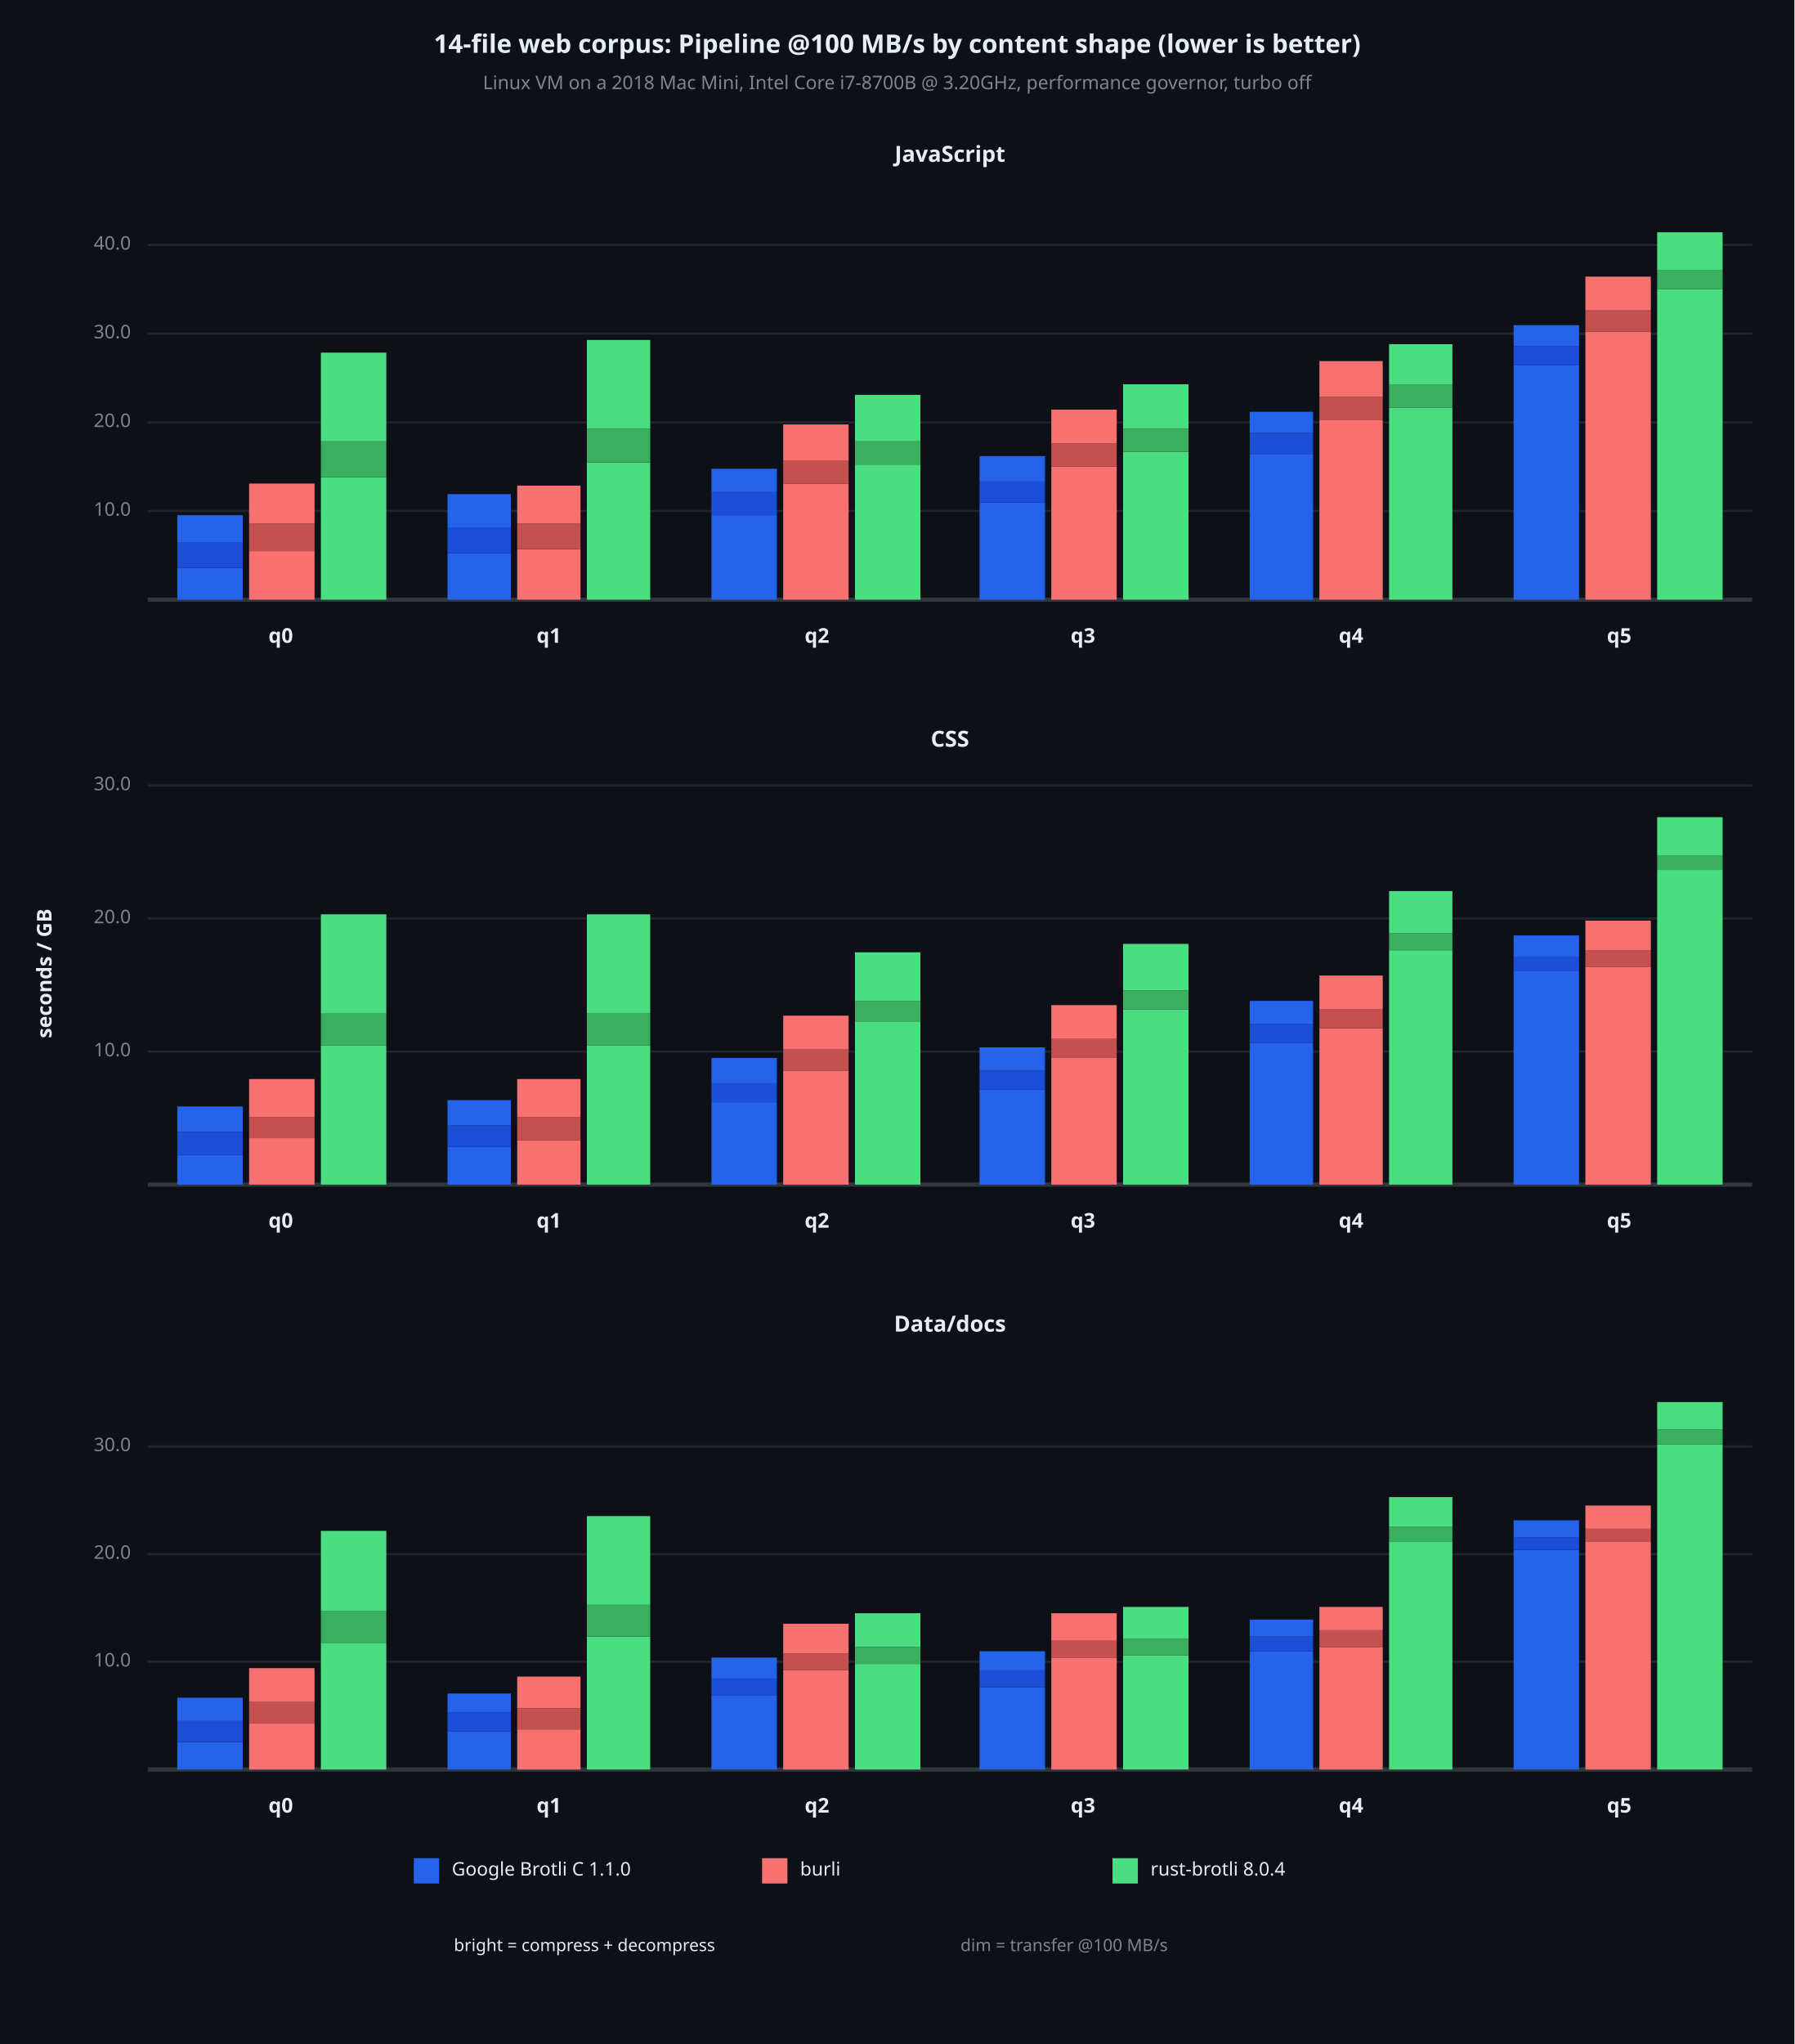
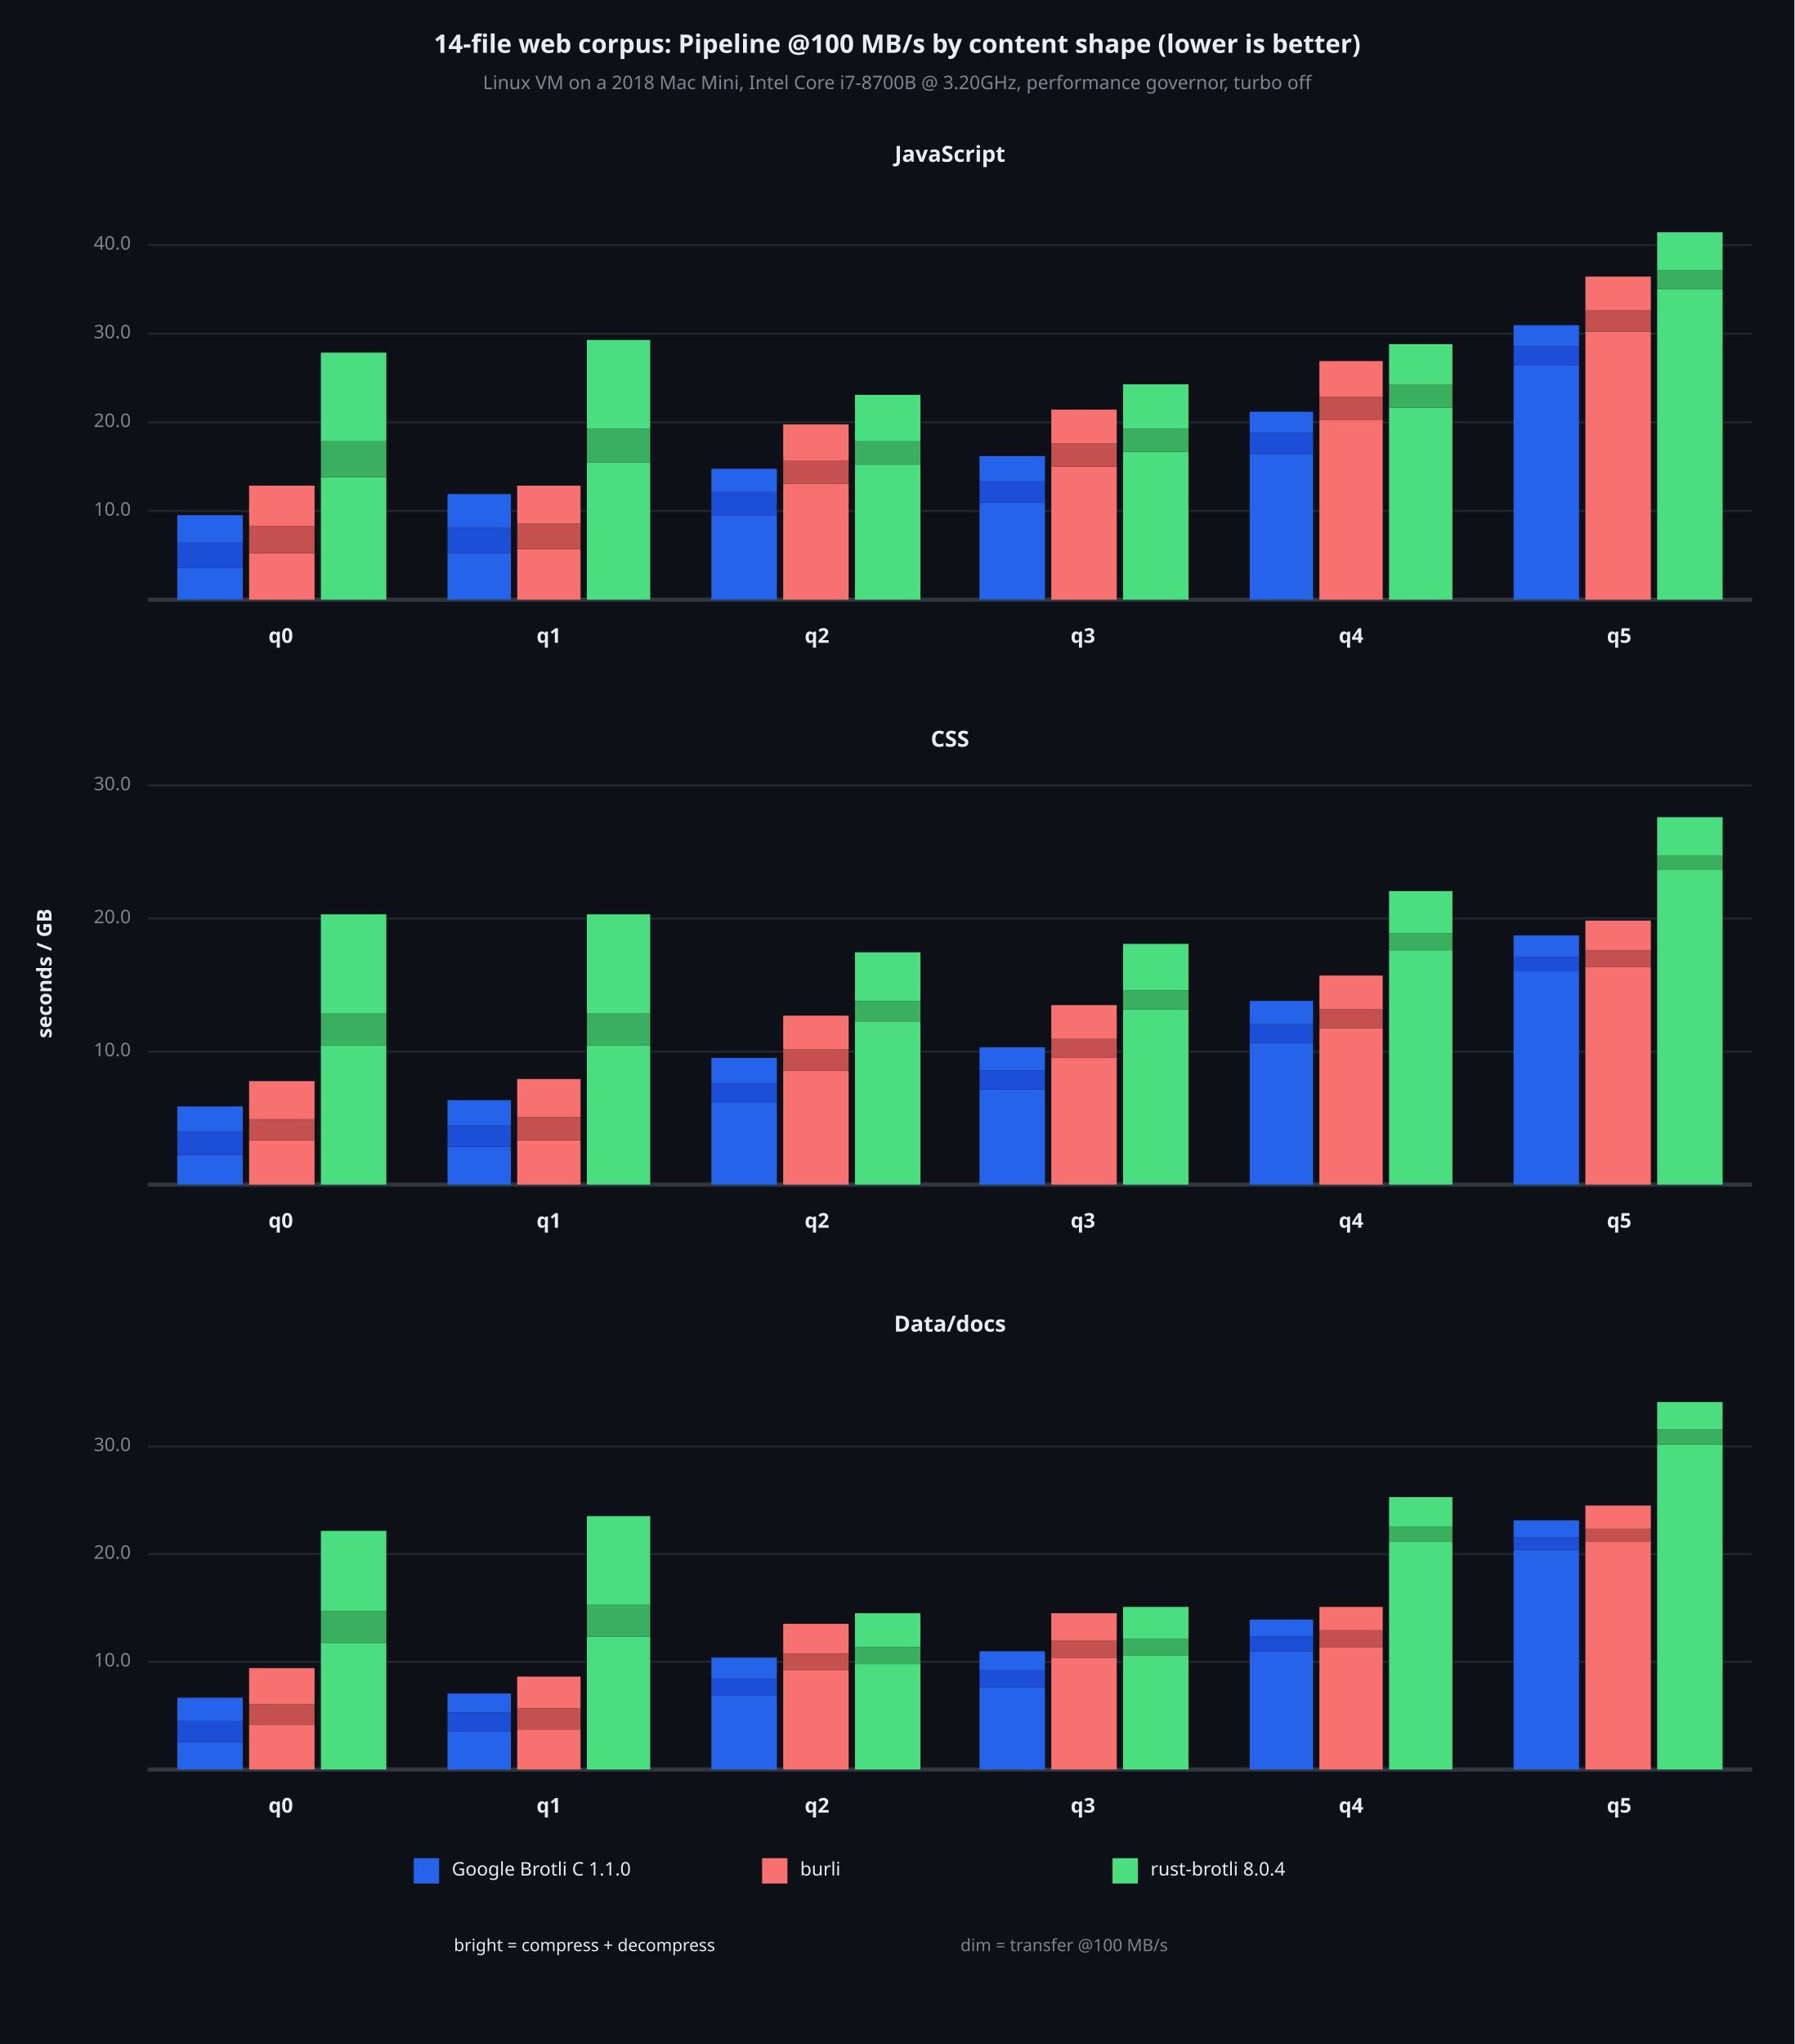
<svg xmlns="http://www.w3.org/2000/svg" viewBox="0 0 850 968" font-family="system-ui, -apple-system, sans-serif">
  <rect x="0" y="0" width="850" height="968" opacity="1" fill="#0D1117" stroke="none" />
  <text x="425" y="22" dy="0.5ex" text-anchor="middle" font-family="sans-serif" font-size="12.097" opacity="1" fill="#E6EDF3" font-weight="bold">
14-file web corpus: Pipeline @100 MB/s by content shape (lower is better)
</text>
  <text x="425" y="40" dy="0.5ex" text-anchor="middle" font-family="sans-serif" font-size="8.871" opacity="1" fill="#7D8590">
Linux VM on a 2018 Mac Mini, Intel Core i7-8700B @ 3.20GHz, performance governor, turbo off
</text>
  <text x="22" y="461" dy="0.5ex" text-anchor="middle" font-family="sans-serif" font-size="9.677" opacity="1" fill="#E6EDF3" font-weight="bold" transform="rotate(270, 22, 461)">
seconds / GB
</text>
  <text x="450" y="74" dy="0.5ex" text-anchor="middle" font-family="sans-serif" font-size="10.484" opacity="1" fill="#E6EDF3" font-weight="bold">
JavaScript
</text>
  <polyline fill="none" opacity="1" stroke="#21262D" stroke-width="1" points="70,242 830,242 " />
  <text x="62" y="242" dy="0.5ex" text-anchor="end" font-family="sans-serif" font-size="8.871" opacity="1" fill="#7D8590">
10.0
</text>
  <polyline fill="none" opacity="1" stroke="#21262D" stroke-width="1" points="70,200 830,200 " />
  <text x="62" y="200" dy="0.5ex" text-anchor="end" font-family="sans-serif" font-size="8.871" opacity="1" fill="#7D8590">
20.0
</text>
  <polyline fill="none" opacity="1" stroke="#21262D" stroke-width="1" points="70,158 830,158 " />
  <text x="62" y="158" dy="0.5ex" text-anchor="end" font-family="sans-serif" font-size="8.871" opacity="1" fill="#7D8590">
30.0
</text>
  <polyline fill="none" opacity="1" stroke="#21262D" stroke-width="1" points="70,116 830,116 " />
  <text x="62" y="116" dy="0.5ex" text-anchor="end" font-family="sans-serif" font-size="8.871" opacity="1" fill="#7D8590">
40.0
</text>
  <polyline fill="none" opacity="1" stroke="#30363D" stroke-width="2" points="70,284 830,284 " />
  <rect x="84" y="269" width="31" height="15" opacity="1" fill="#2563EB" stroke="none" />
  <rect x="84" y="257" width="31" height="12" opacity="1" fill="#1D4ED8" stroke="none" />
  <rect x="84" y="244" width="31" height="13" opacity="1" fill="#2563EB" stroke="none" />
-   <rect x="118" y="261" width="31" height="23" opacity="1" fill="#F87171" stroke="none" />
-   <rect x="118" y="248" width="31" height="13" opacity="1" fill="#C45050" stroke="none" />
-   <rect x="118" y="229" width="31" height="19" opacity="1" fill="#F87171" stroke="none" />
+   <rect x="118" y="262" width="31" height="22" opacity="1" fill="#F87171" stroke="none" />
+   <rect x="118" y="249" width="31" height="13" opacity="1" fill="#C45050" stroke="none" />
+   <rect x="118" y="230" width="31" height="19" opacity="1" fill="#F87171" stroke="none" />
  <rect x="152" y="226" width="31" height="58" opacity="1" fill="#4ADE80" stroke="none" />
  <rect x="152" y="209" width="31" height="17" opacity="1" fill="#3AAF60" stroke="none" />
  <rect x="152" y="167" width="31" height="42" opacity="1" fill="#4ADE80" stroke="none" />
  <text x="133" y="302" dy="0.5ex" text-anchor="middle" font-family="sans-serif" font-size="9.677" opacity="1" fill="#E6EDF3" font-weight="bold">
q0
</text>
  <rect x="212" y="262" width="30" height="22" opacity="1" fill="#2563EB" stroke="none" />
  <rect x="212" y="250" width="30" height="12" opacity="1" fill="#1D4ED8" stroke="none" />
  <rect x="212" y="234" width="30" height="16" opacity="1" fill="#2563EB" stroke="none" />
  <rect x="245" y="260" width="30" height="24" opacity="1" fill="#F87171" stroke="none" />
  <rect x="245" y="248" width="30" height="12" opacity="1" fill="#C45050" stroke="none" />
  <rect x="245" y="230" width="30" height="18" opacity="1" fill="#F87171" stroke="none" />
  <rect x="278" y="219" width="30" height="65" opacity="1" fill="#4ADE80" stroke="none" />
  <rect x="278" y="203" width="30" height="16" opacity="1" fill="#3AAF60" stroke="none" />
  <rect x="278" y="161" width="30" height="42" opacity="1" fill="#4ADE80" stroke="none" />
  <text x="260" y="302" dy="0.5ex" text-anchor="middle" font-family="sans-serif" font-size="9.677" opacity="1" fill="#E6EDF3" font-weight="bold">
q1
</text>
  <rect x="337" y="244" width="31" height="40" opacity="1" fill="#2563EB" stroke="none" />
  <rect x="337" y="233" width="31" height="11" opacity="1" fill="#1D4ED8" stroke="none" />
  <rect x="337" y="222" width="31" height="11" opacity="1" fill="#2563EB" stroke="none" />
  <rect x="371" y="229" width="31" height="55" opacity="1" fill="#F87171" stroke="none" />
  <rect x="371" y="218" width="31" height="11" opacity="1" fill="#C45050" stroke="none" />
  <rect x="371" y="201" width="31" height="17" opacity="1" fill="#F87171" stroke="none" />
  <rect x="405" y="220" width="31" height="64" opacity="1" fill="#4ADE80" stroke="none" />
  <rect x="405" y="209" width="31" height="11" opacity="1" fill="#3AAF60" stroke="none" />
  <rect x="405" y="187" width="31" height="22" opacity="1" fill="#4ADE80" stroke="none" />
  <text x="387" y="302" dy="0.5ex" text-anchor="middle" font-family="sans-serif" font-size="9.677" opacity="1" fill="#E6EDF3" font-weight="bold">
q2
</text>
  <rect x="464" y="238" width="31" height="46" opacity="1" fill="#2563EB" stroke="none" />
  <rect x="464" y="228" width="31" height="10" opacity="1" fill="#1D4ED8" stroke="none" />
  <rect x="464" y="216" width="31" height="12" opacity="1" fill="#2563EB" stroke="none" />
  <rect x="498" y="221" width="31" height="63" opacity="1" fill="#F87171" stroke="none" />
  <rect x="498" y="210" width="31" height="11" opacity="1" fill="#C45050" stroke="none" />
  <rect x="498" y="194" width="31" height="16" opacity="1" fill="#F87171" stroke="none" />
  <rect x="532" y="214" width="31" height="70" opacity="1" fill="#4ADE80" stroke="none" />
  <rect x="532" y="203" width="31" height="11" opacity="1" fill="#3AAF60" stroke="none" />
  <rect x="532" y="182" width="31" height="21" opacity="1" fill="#4ADE80" stroke="none" />
  <text x="513" y="302" dy="0.5ex" text-anchor="middle" font-family="sans-serif" font-size="9.677" opacity="1" fill="#E6EDF3" font-weight="bold">
q3
</text>
  <rect x="592" y="215" width="30" height="69" opacity="1" fill="#2563EB" stroke="none" />
  <rect x="592" y="205" width="30" height="10" opacity="1" fill="#1D4ED8" stroke="none" />
  <rect x="592" y="195" width="30" height="10" opacity="1" fill="#2563EB" stroke="none" />
  <rect x="625" y="199" width="30" height="85" opacity="1" fill="#F87171" stroke="none" />
  <rect x="625" y="188" width="30" height="11" opacity="1" fill="#C45050" stroke="none" />
  <rect x="625" y="171" width="30" height="17" opacity="1" fill="#F87171" stroke="none" />
  <rect x="658" y="193" width="30" height="91" opacity="1" fill="#4ADE80" stroke="none" />
  <rect x="658" y="182" width="30" height="11" opacity="1" fill="#3AAF60" stroke="none" />
  <rect x="658" y="163" width="30" height="19" opacity="1" fill="#4ADE80" stroke="none" />
  <text x="640" y="302" dy="0.5ex" text-anchor="middle" font-family="sans-serif" font-size="9.677" opacity="1" fill="#E6EDF3" font-weight="bold">
q4
</text>
  <rect x="717" y="173" width="31" height="111" opacity="1" fill="#2563EB" stroke="none" />
  <rect x="717" y="164" width="31" height="9" opacity="1" fill="#1D4ED8" stroke="none" />
  <rect x="717" y="154" width="31" height="10" opacity="1" fill="#2563EB" stroke="none" />
  <rect x="751" y="157" width="31" height="127" opacity="1" fill="#F87171" stroke="none" />
  <rect x="751" y="147" width="31" height="10" opacity="1" fill="#C45050" stroke="none" />
  <rect x="751" y="131" width="31" height="16" opacity="1" fill="#F87171" stroke="none" />
  <rect x="785" y="137" width="31" height="147" opacity="1" fill="#4ADE80" stroke="none" />
  <rect x="785" y="128" width="31" height="9" opacity="1" fill="#3AAF60" stroke="none" />
  <rect x="785" y="110" width="31" height="18" opacity="1" fill="#4ADE80" stroke="none" />
  <text x="767" y="302" dy="0.5ex" text-anchor="middle" font-family="sans-serif" font-size="9.677" opacity="1" fill="#E6EDF3" font-weight="bold">
q5
</text>
  <text x="450" y="351" dy="0.5ex" text-anchor="middle" font-family="sans-serif" font-size="10.484" opacity="1" fill="#E6EDF3" font-weight="bold">
CSS
</text>
  <polyline fill="none" opacity="1" stroke="#21262D" stroke-width="1" points="70,498 830,498 " />
  <text x="62" y="498" dy="0.5ex" text-anchor="end" font-family="sans-serif" font-size="8.871" opacity="1" fill="#7D8590">
10.0
</text>
  <polyline fill="none" opacity="1" stroke="#21262D" stroke-width="1" points="70,435 830,435 " />
  <text x="62" y="435" dy="0.5ex" text-anchor="end" font-family="sans-serif" font-size="8.871" opacity="1" fill="#7D8590">
20.0
</text>
  <polyline fill="none" opacity="1" stroke="#21262D" stroke-width="1" points="70,372 830,372 " />
  <text x="62" y="372" dy="0.5ex" text-anchor="end" font-family="sans-serif" font-size="8.871" opacity="1" fill="#7D8590">
30.0
</text>
  <polyline fill="none" opacity="1" stroke="#30363D" stroke-width="2" points="70,561 830,561 " />
  <rect x="84" y="547" width="31" height="14" opacity="1" fill="#2563EB" stroke="none" />
  <rect x="84" y="536" width="31" height="11" opacity="1" fill="#1D4ED8" stroke="none" />
  <rect x="84" y="524" width="31" height="12" opacity="1" fill="#2563EB" stroke="none" />
-   <rect x="118" y="539" width="31" height="22" opacity="1" fill="#F87171" stroke="none" />
-   <rect x="118" y="529" width="31" height="10" opacity="1" fill="#C45050" stroke="none" />
-   <rect x="118" y="511" width="31" height="18" opacity="1" fill="#F87171" stroke="none" />
+   <rect x="118" y="540" width="31" height="21" opacity="1" fill="#F87171" stroke="none" />
+   <rect x="118" y="530" width="31" height="10" opacity="1" fill="#C45050" stroke="none" />
+   <rect x="118" y="512" width="31" height="18" opacity="1" fill="#F87171" stroke="none" />
  <rect x="152" y="495" width="31" height="66" opacity="1" fill="#4ADE80" stroke="none" />
  <rect x="152" y="480" width="31" height="15" opacity="1" fill="#3AAF60" stroke="none" />
  <rect x="152" y="433" width="31" height="47" opacity="1" fill="#4ADE80" stroke="none" />
  <text x="133" y="579" dy="0.5ex" text-anchor="middle" font-family="sans-serif" font-size="9.677" opacity="1" fill="#E6EDF3" font-weight="bold">
q0
</text>
  <rect x="212" y="543" width="30" height="18" opacity="1" fill="#2563EB" stroke="none" />
  <rect x="212" y="533" width="30" height="10" opacity="1" fill="#1D4ED8" stroke="none" />
  <rect x="212" y="521" width="30" height="12" opacity="1" fill="#2563EB" stroke="none" />
  <rect x="245" y="540" width="30" height="21" opacity="1" fill="#F87171" stroke="none" />
  <rect x="245" y="529" width="30" height="11" opacity="1" fill="#C45050" stroke="none" />
  <rect x="245" y="511" width="30" height="18" opacity="1" fill="#F87171" stroke="none" />
  <rect x="278" y="495" width="30" height="66" opacity="1" fill="#4ADE80" stroke="none" />
  <rect x="278" y="480" width="30" height="15" opacity="1" fill="#3AAF60" stroke="none" />
  <rect x="278" y="433" width="30" height="47" opacity="1" fill="#4ADE80" stroke="none" />
  <text x="260" y="579" dy="0.5ex" text-anchor="middle" font-family="sans-serif" font-size="9.677" opacity="1" fill="#E6EDF3" font-weight="bold">
q1
</text>
  <rect x="337" y="522" width="31" height="39" opacity="1" fill="#2563EB" stroke="none" />
  <rect x="337" y="513" width="31" height="9" opacity="1" fill="#1D4ED8" stroke="none" />
  <rect x="337" y="501" width="31" height="12" opacity="1" fill="#2563EB" stroke="none" />
  <rect x="371" y="507" width="31" height="54" opacity="1" fill="#F87171" stroke="none" />
  <rect x="371" y="497" width="31" height="10" opacity="1" fill="#C45050" stroke="none" />
  <rect x="371" y="481" width="31" height="16" opacity="1" fill="#F87171" stroke="none" />
  <rect x="405" y="484" width="31" height="77" opacity="1" fill="#4ADE80" stroke="none" />
  <rect x="405" y="474" width="31" height="10" opacity="1" fill="#3AAF60" stroke="none" />
  <rect x="405" y="451" width="31" height="23" opacity="1" fill="#4ADE80" stroke="none" />
  <text x="387" y="579" dy="0.5ex" text-anchor="middle" font-family="sans-serif" font-size="9.677" opacity="1" fill="#E6EDF3" font-weight="bold">
q2
</text>
  <rect x="464" y="516" width="31" height="45" opacity="1" fill="#2563EB" stroke="none" />
  <rect x="464" y="507" width="31" height="9" opacity="1" fill="#1D4ED8" stroke="none" />
  <rect x="464" y="496" width="31" height="11" opacity="1" fill="#2563EB" stroke="none" />
  <rect x="498" y="501" width="31" height="60" opacity="1" fill="#F87171" stroke="none" />
  <rect x="498" y="492" width="31" height="9" opacity="1" fill="#C45050" stroke="none" />
  <rect x="498" y="476" width="31" height="16" opacity="1" fill="#F87171" stroke="none" />
  <rect x="532" y="478" width="31" height="83" opacity="1" fill="#4ADE80" stroke="none" />
  <rect x="532" y="469" width="31" height="9" opacity="1" fill="#3AAF60" stroke="none" />
  <rect x="532" y="447" width="31" height="22" opacity="1" fill="#4ADE80" stroke="none" />
  <text x="513" y="579" dy="0.5ex" text-anchor="middle" font-family="sans-serif" font-size="9.677" opacity="1" fill="#E6EDF3" font-weight="bold">
q3
</text>
  <rect x="592" y="494" width="30" height="67" opacity="1" fill="#2563EB" stroke="none" />
  <rect x="592" y="485" width="30" height="9" opacity="1" fill="#1D4ED8" stroke="none" />
  <rect x="592" y="474" width="30" height="11" opacity="1" fill="#2563EB" stroke="none" />
  <rect x="625" y="487" width="30" height="74" opacity="1" fill="#F87171" stroke="none" />
  <rect x="625" y="478" width="30" height="9" opacity="1" fill="#C45050" stroke="none" />
  <rect x="625" y="462" width="30" height="16" opacity="1" fill="#F87171" stroke="none" />
  <rect x="658" y="450" width="30" height="111" opacity="1" fill="#4ADE80" stroke="none" />
  <rect x="658" y="442" width="30" height="8" opacity="1" fill="#3AAF60" stroke="none" />
  <rect x="658" y="422" width="30" height="20" opacity="1" fill="#4ADE80" stroke="none" />
  <text x="640" y="579" dy="0.5ex" text-anchor="middle" font-family="sans-serif" font-size="9.677" opacity="1" fill="#E6EDF3" font-weight="bold">
q4
</text>
  <rect x="717" y="460" width="31" height="101" opacity="1" fill="#2563EB" stroke="none" />
  <rect x="717" y="453" width="31" height="7" opacity="1" fill="#1D4ED8" stroke="none" />
  <rect x="717" y="443" width="31" height="10" opacity="1" fill="#2563EB" stroke="none" />
  <rect x="751" y="458" width="31" height="103" opacity="1" fill="#F87171" stroke="none" />
  <rect x="751" y="450" width="31" height="8" opacity="1" fill="#C45050" stroke="none" />
  <rect x="751" y="436" width="31" height="14" opacity="1" fill="#F87171" stroke="none" />
  <rect x="785" y="412" width="31" height="149" opacity="1" fill="#4ADE80" stroke="none" />
  <rect x="785" y="405" width="31" height="7" opacity="1" fill="#3AAF60" stroke="none" />
  <rect x="785" y="387" width="31" height="18" opacity="1" fill="#4ADE80" stroke="none" />
  <text x="767" y="579" dy="0.5ex" text-anchor="middle" font-family="sans-serif" font-size="9.677" opacity="1" fill="#E6EDF3" font-weight="bold">
q5
</text>
  <text x="450" y="628" dy="0.5ex" text-anchor="middle" font-family="sans-serif" font-size="10.484" opacity="1" fill="#E6EDF3" font-weight="bold">
Data/docs
</text>
  <polyline fill="none" opacity="1" stroke="#21262D" stroke-width="1" points="70,787 830,787 " />
  <text x="62" y="787" dy="0.5ex" text-anchor="end" font-family="sans-serif" font-size="8.871" opacity="1" fill="#7D8590">
10.0
</text>
  <polyline fill="none" opacity="1" stroke="#21262D" stroke-width="1" points="70,736 830,736 " />
  <text x="62" y="736" dy="0.5ex" text-anchor="end" font-family="sans-serif" font-size="8.871" opacity="1" fill="#7D8590">
20.0
</text>
  <polyline fill="none" opacity="1" stroke="#21262D" stroke-width="1" points="70,685 830,685 " />
  <text x="62" y="685" dy="0.5ex" text-anchor="end" font-family="sans-serif" font-size="8.871" opacity="1" fill="#7D8590">
30.0
</text>
  <polyline fill="none" opacity="1" stroke="#30363D" stroke-width="2" points="70,838 830,838 " />
  <rect x="84" y="825" width="31" height="13" opacity="1" fill="#2563EB" stroke="none" />
  <rect x="84" y="815" width="31" height="10" opacity="1" fill="#1D4ED8" stroke="none" />
  <rect x="84" y="804" width="31" height="11" opacity="1" fill="#2563EB" stroke="none" />
-   <rect x="118" y="816" width="31" height="22" opacity="1" fill="#F87171" stroke="none" />
-   <rect x="118" y="806" width="31" height="10" opacity="1" fill="#C45050" stroke="none" />
-   <rect x="118" y="790" width="31" height="16" opacity="1" fill="#F87171" stroke="none" />
+   <rect x="118" y="817" width="31" height="21" opacity="1" fill="#F87171" stroke="none" />
+   <rect x="118" y="807" width="31" height="10" opacity="1" fill="#C45050" stroke="none" />
+   <rect x="118" y="790" width="31" height="17" opacity="1" fill="#F87171" stroke="none" />
  <rect x="152" y="778" width="31" height="60" opacity="1" fill="#4ADE80" stroke="none" />
  <rect x="152" y="763" width="31" height="15" opacity="1" fill="#3AAF60" stroke="none" />
  <rect x="152" y="725" width="31" height="38" opacity="1" fill="#4ADE80" stroke="none" />
  <text x="133" y="856" dy="0.5ex" text-anchor="middle" font-family="sans-serif" font-size="9.677" opacity="1" fill="#E6EDF3" font-weight="bold">
q0
</text>
  <rect x="212" y="820" width="30" height="18" opacity="1" fill="#2563EB" stroke="none" />
  <rect x="212" y="811" width="30" height="9" opacity="1" fill="#1D4ED8" stroke="none" />
  <rect x="212" y="802" width="30" height="9" opacity="1" fill="#2563EB" stroke="none" />
  <rect x="245" y="819" width="30" height="19" opacity="1" fill="#F87171" stroke="none" />
  <rect x="245" y="809" width="30" height="10" opacity="1" fill="#C45050" stroke="none" />
  <rect x="245" y="794" width="30" height="15" opacity="1" fill="#F87171" stroke="none" />
  <rect x="278" y="775" width="30" height="63" opacity="1" fill="#4ADE80" stroke="none" />
  <rect x="278" y="760" width="30" height="15" opacity="1" fill="#3AAF60" stroke="none" />
  <rect x="278" y="718" width="30" height="42" opacity="1" fill="#4ADE80" stroke="none" />
  <text x="260" y="856" dy="0.5ex" text-anchor="middle" font-family="sans-serif" font-size="9.677" opacity="1" fill="#E6EDF3" font-weight="bold">
q1
</text>
  <rect x="337" y="803" width="31" height="35" opacity="1" fill="#2563EB" stroke="none" />
  <rect x="337" y="795" width="31" height="8" opacity="1" fill="#1D4ED8" stroke="none" />
  <rect x="337" y="785" width="31" height="10" opacity="1" fill="#2563EB" stroke="none" />
  <rect x="371" y="791" width="31" height="47" opacity="1" fill="#F87171" stroke="none" />
  <rect x="371" y="783" width="31" height="8" opacity="1" fill="#C45050" stroke="none" />
  <rect x="371" y="769" width="31" height="14" opacity="1" fill="#F87171" stroke="none" />
  <rect x="405" y="788" width="31" height="50" opacity="1" fill="#4ADE80" stroke="none" />
  <rect x="405" y="780" width="31" height="8" opacity="1" fill="#3AAF60" stroke="none" />
  <rect x="405" y="764" width="31" height="16" opacity="1" fill="#4ADE80" stroke="none" />
  <text x="387" y="856" dy="0.5ex" text-anchor="middle" font-family="sans-serif" font-size="9.677" opacity="1" fill="#E6EDF3" font-weight="bold">
q2
</text>
  <rect x="464" y="799" width="31" height="39" opacity="1" fill="#2563EB" stroke="none" />
  <rect x="464" y="791" width="31" height="8" opacity="1" fill="#1D4ED8" stroke="none" />
  <rect x="464" y="782" width="31" height="9" opacity="1" fill="#2563EB" stroke="none" />
  <rect x="498" y="785" width="31" height="53" opacity="1" fill="#F87171" stroke="none" />
  <rect x="498" y="777" width="31" height="8" opacity="1" fill="#C45050" stroke="none" />
  <rect x="498" y="764" width="31" height="13" opacity="1" fill="#F87171" stroke="none" />
  <rect x="532" y="784" width="31" height="54" opacity="1" fill="#4ADE80" stroke="none" />
  <rect x="532" y="776" width="31" height="8" opacity="1" fill="#3AAF60" stroke="none" />
  <rect x="532" y="761" width="31" height="15" opacity="1" fill="#4ADE80" stroke="none" />
  <text x="513" y="856" dy="0.5ex" text-anchor="middle" font-family="sans-serif" font-size="9.677" opacity="1" fill="#E6EDF3" font-weight="bold">
q3
</text>
  <rect x="592" y="782" width="30" height="56" opacity="1" fill="#2563EB" stroke="none" />
  <rect x="592" y="775" width="30" height="7" opacity="1" fill="#1D4ED8" stroke="none" />
  <rect x="592" y="767" width="30" height="8" opacity="1" fill="#2563EB" stroke="none" />
  <rect x="625" y="780" width="30" height="58" opacity="1" fill="#F87171" stroke="none" />
  <rect x="625" y="772" width="30" height="8" opacity="1" fill="#C45050" stroke="none" />
  <rect x="625" y="761" width="30" height="11" opacity="1" fill="#F87171" stroke="none" />
  <rect x="658" y="730" width="30" height="108" opacity="1" fill="#4ADE80" stroke="none" />
  <rect x="658" y="723" width="30" height="7" opacity="1" fill="#3AAF60" stroke="none" />
  <rect x="658" y="709" width="30" height="14" opacity="1" fill="#4ADE80" stroke="none" />
  <text x="640" y="856" dy="0.5ex" text-anchor="middle" font-family="sans-serif" font-size="9.677" opacity="1" fill="#E6EDF3" font-weight="bold">
q4
</text>
  <rect x="717" y="734" width="31" height="104" opacity="1" fill="#2563EB" stroke="none" />
  <rect x="717" y="728" width="31" height="6" opacity="1" fill="#1D4ED8" stroke="none" />
  <rect x="717" y="720" width="31" height="8" opacity="1" fill="#2563EB" stroke="none" />
  <rect x="751" y="730" width="31" height="108" opacity="1" fill="#F87171" stroke="none" />
  <rect x="751" y="724" width="31" height="6" opacity="1" fill="#C45050" stroke="none" />
  <rect x="751" y="713" width="31" height="11" opacity="1" fill="#F87171" stroke="none" />
  <rect x="785" y="684" width="31" height="154" opacity="1" fill="#4ADE80" stroke="none" />
  <rect x="785" y="677" width="31" height="7" opacity="1" fill="#3AAF60" stroke="none" />
  <rect x="785" y="664" width="31" height="13" opacity="1" fill="#4ADE80" stroke="none" />
  <text x="767" y="856" dy="0.5ex" text-anchor="middle" font-family="sans-serif" font-size="9.677" opacity="1" fill="#E6EDF3" font-weight="bold">
q5
</text>
  <rect x="196" y="880" width="12" height="12" opacity="1" fill="#2563EB" stroke="none" />
  <text x="214" y="886" dy="0.5ex" text-anchor="start" font-family="sans-serif" font-size="8.871" opacity="1" fill="#E6EDF3">
Google Brotli C 1.1.0
</text>
  <rect x="361" y="880" width="12" height="12" opacity="1" fill="#F87171" stroke="none" />
  <text x="379" y="886" dy="0.5ex" text-anchor="start" font-family="sans-serif" font-size="8.871" opacity="1" fill="#E6EDF3">
burli
</text>
  <rect x="527" y="880" width="12" height="12" opacity="1" fill="#4ADE80" stroke="none" />
  <text x="545" y="886" dy="0.5ex" text-anchor="start" font-family="sans-serif" font-size="8.871" opacity="1" fill="#E6EDF3">
rust-brotli 8.0.4
</text>
  <text x="215" y="922" dy="0.5ex" text-anchor="start" font-family="sans-serif" font-size="8.065" opacity="1" fill="#E6EDF3">
bright = compress + decompress
</text>
  <text x="455" y="922" dy="0.5ex" text-anchor="start" font-family="sans-serif" font-size="8.065" opacity="1" fill="#7D8590">
dim = transfer @100 MB/s
</text>
</svg>
